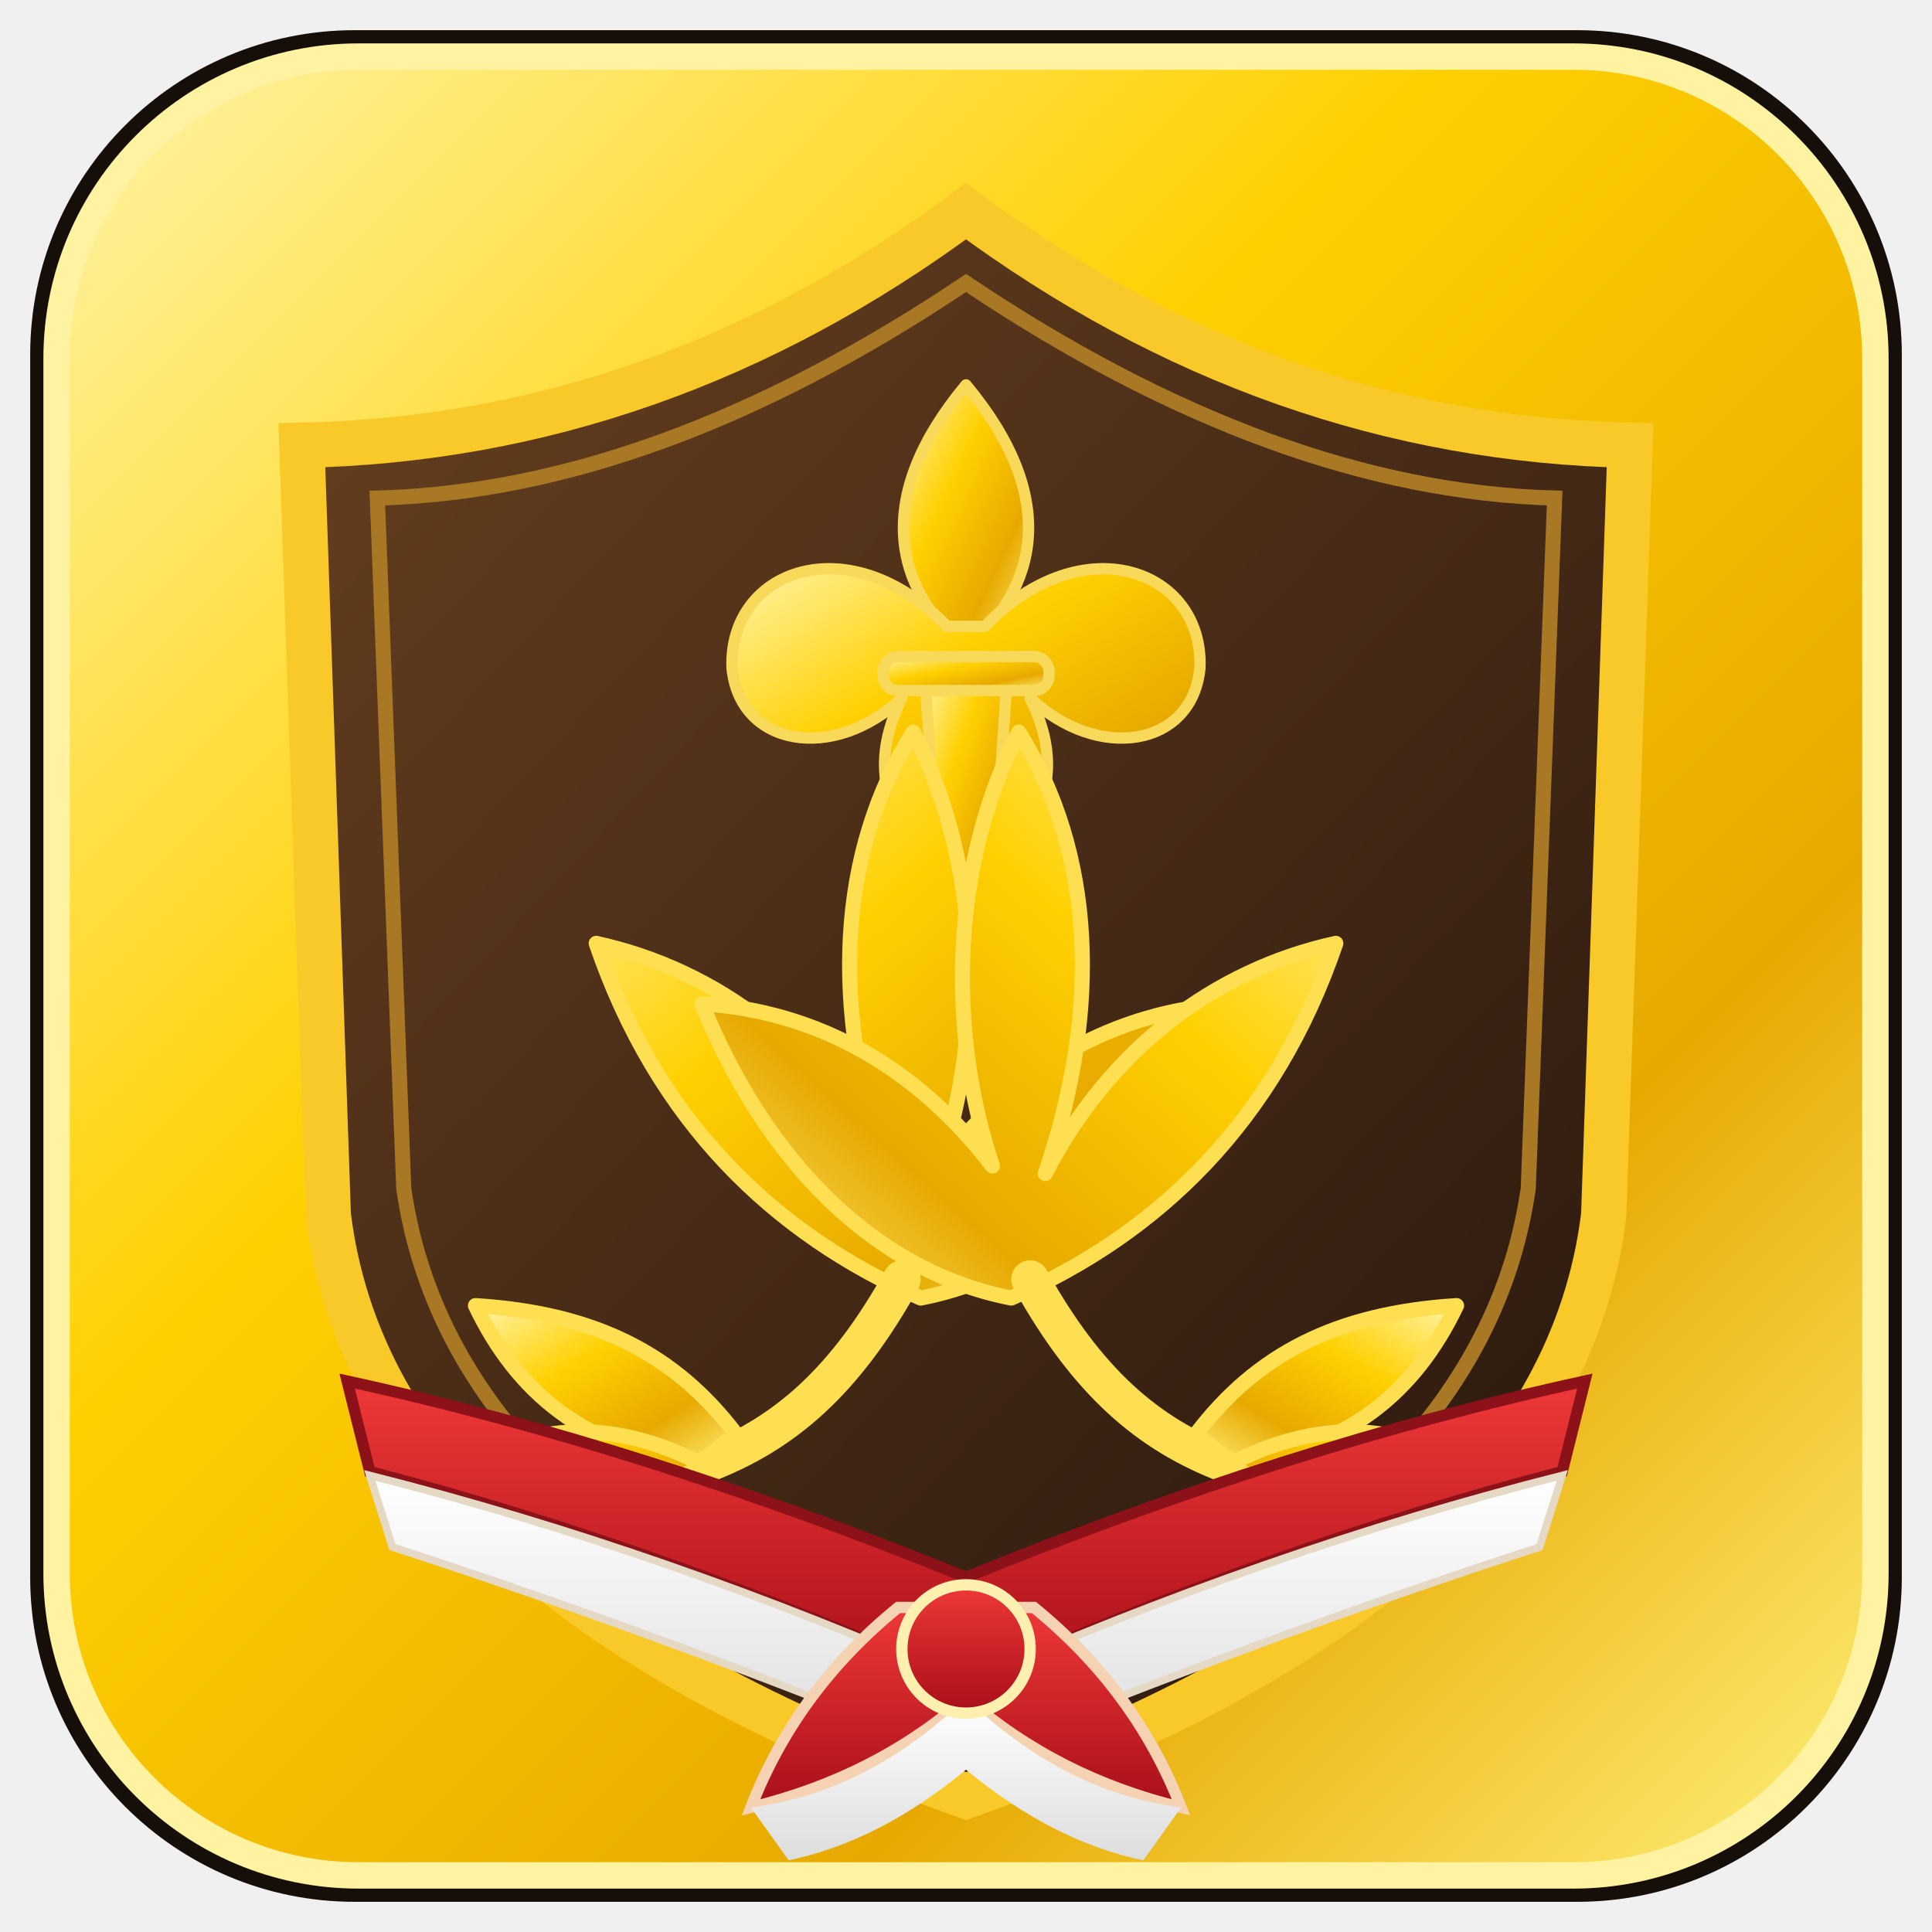
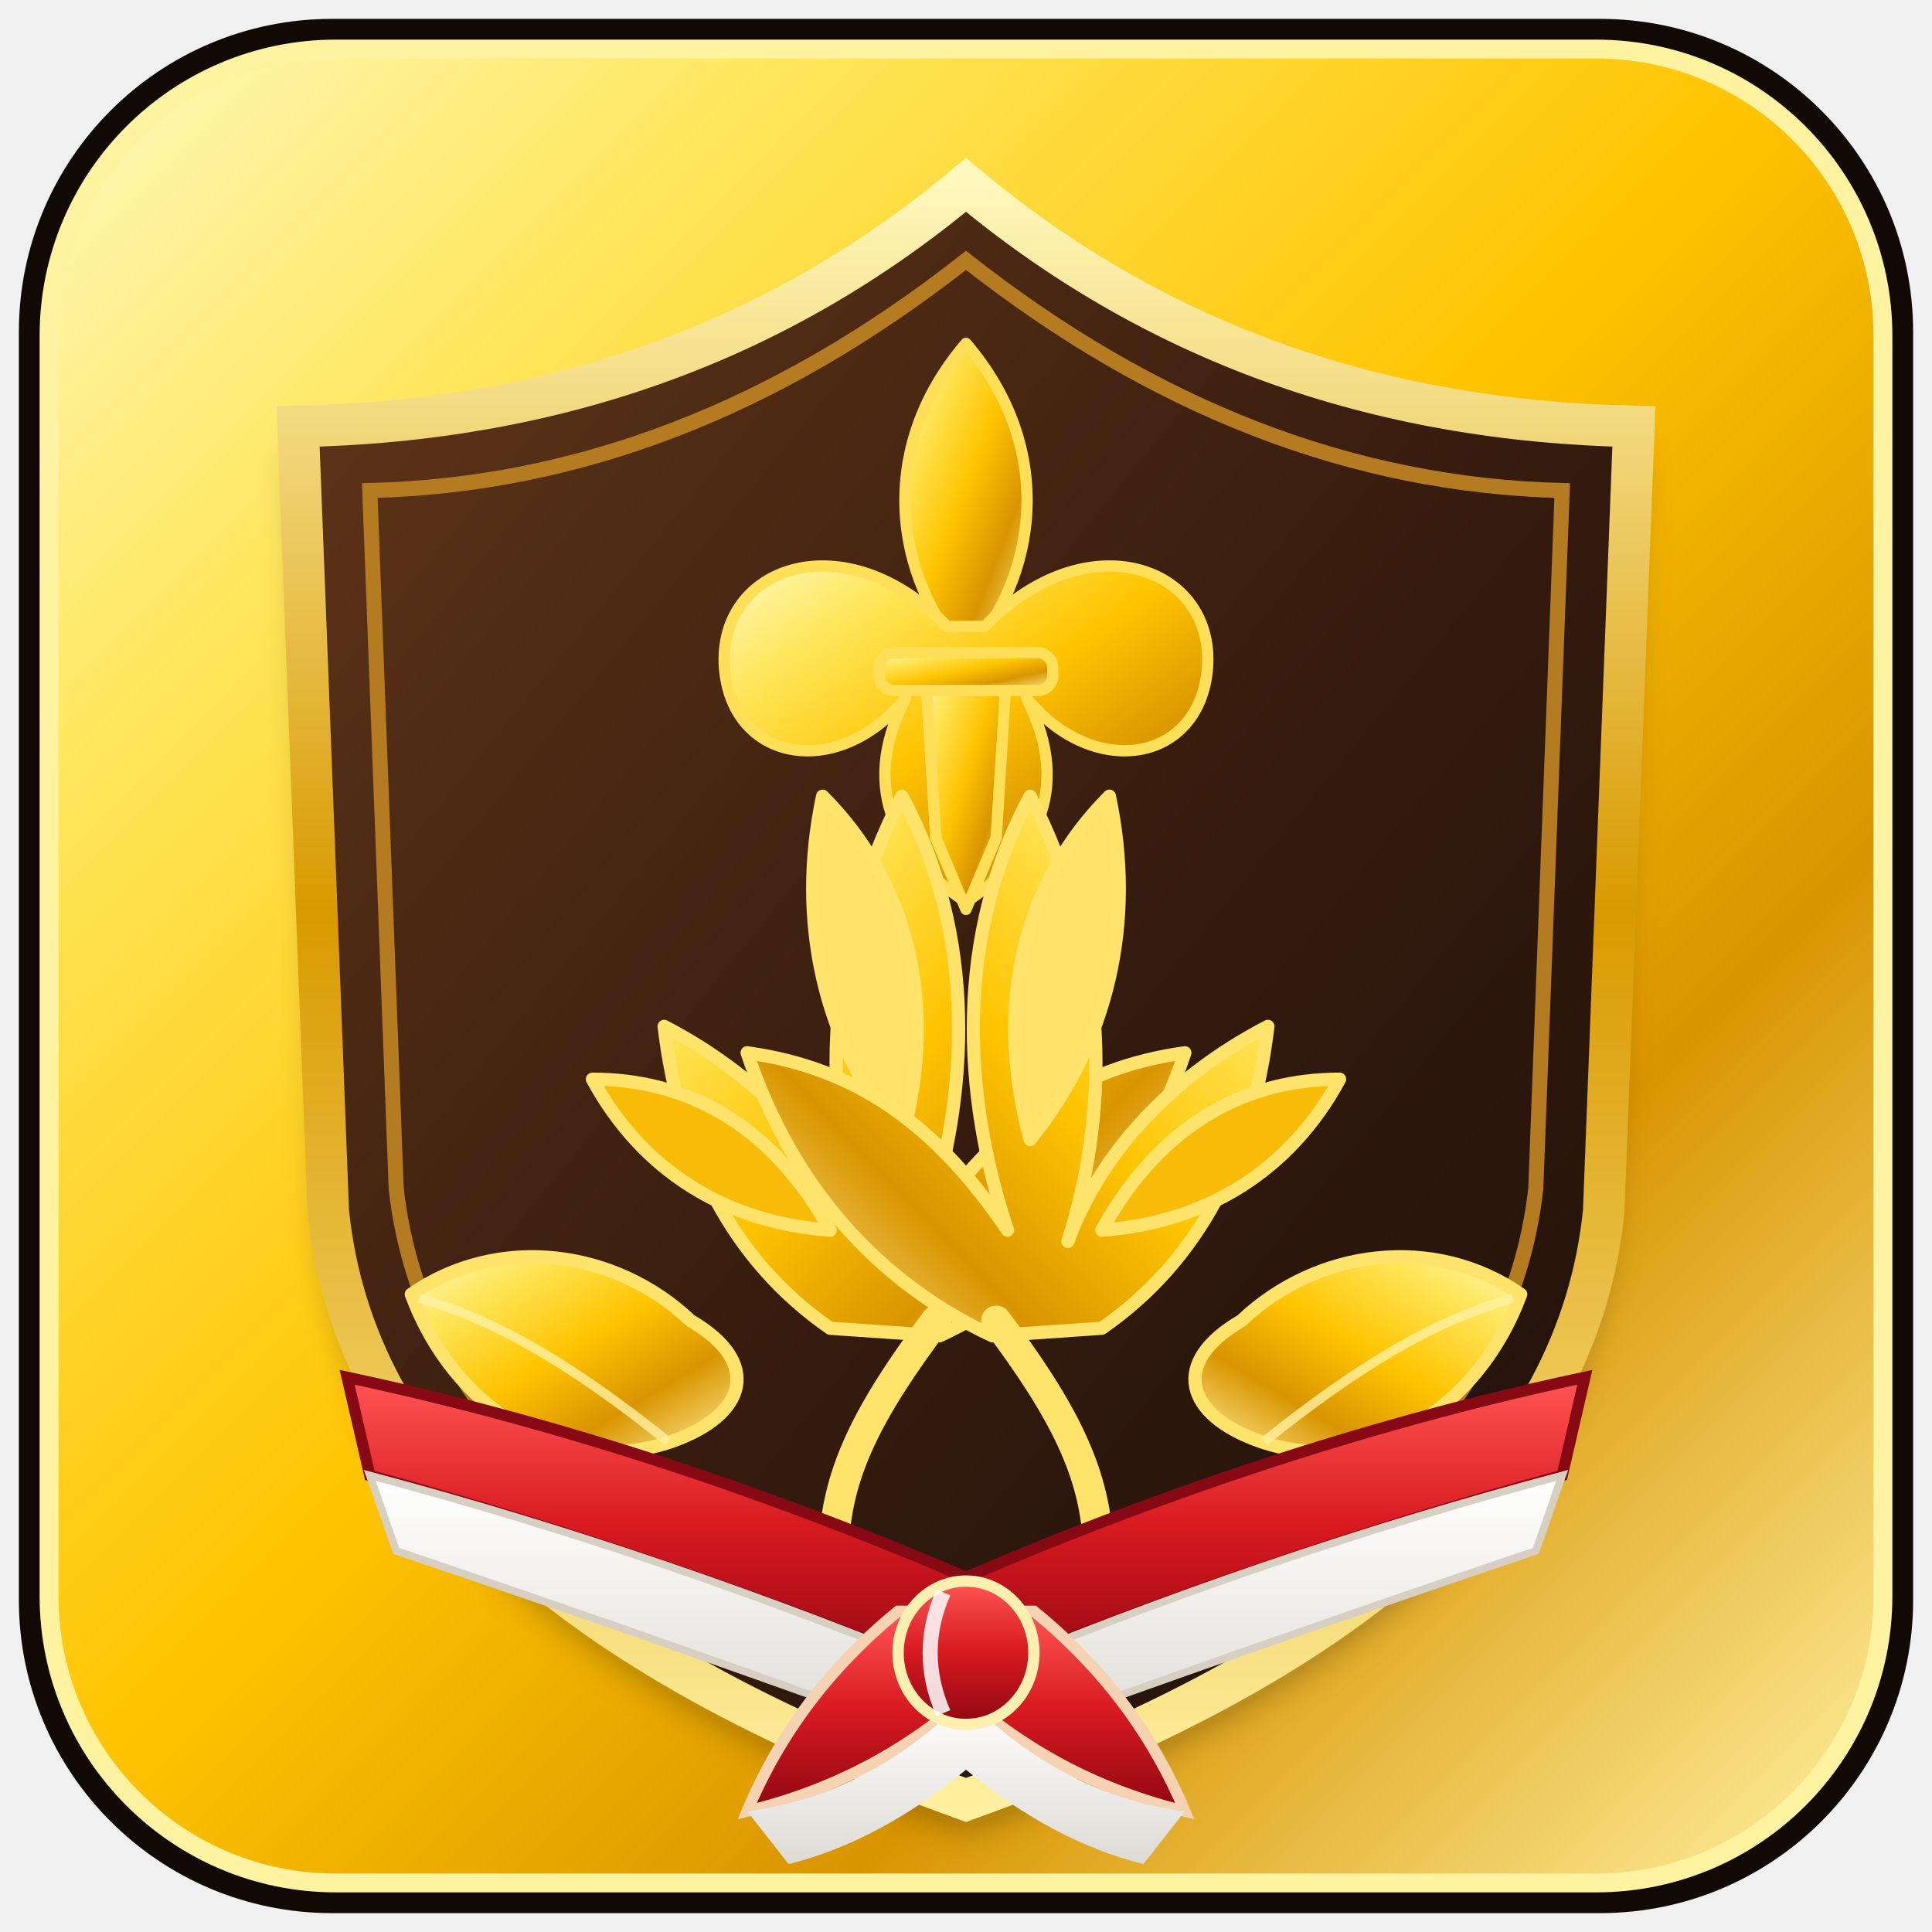
<svg xmlns="http://www.w3.org/2000/svg" viewBox="0 0 512 512">
  <defs>
    <linearGradient id="gold" x1="0" y1="0" x2="1" y2="1">
-       <stop stop-color="#fff4a8" />
-       <stop offset=".38" stop-color="#ffd000" />
-       <stop offset=".72" stop-color="#e7a900" />
-       <stop offset="1" stop-color="#fff07a" />
+       <stop stop-color="#fff9bd" />
+       <stop offset=".2" stop-color="#ffe65b" />
+       <stop offset=".48" stop-color="#ffc400" />
+       <stop offset=".72" stop-color="#d99500" />
+       <stop offset="1" stop-color="#fff0a0" />
    </linearGradient>
-     <linearGradient id="brown" x1="0" y1="0" x2="0.9" y2="1">
-       <stop stop-color="#68401f" />
-       <stop offset="1" stop-color="#28170e" />
+     <linearGradient id="goldEdge" x1="0" y1="0" x2="0" y2="1">
+       <stop stop-color="#fff8bd" />
+       <stop offset=".45" stop-color="#d99a00" />
+       <stop offset="1" stop-color="#fff0a0" />
+     </linearGradient>
+     <linearGradient id="brown" x1="0" y1="0" x2="1" y2="1">
+       <stop stop-color="#633719" />
+       <stop offset=".55" stop-color="#351b0e" />
+       <stop offset="1" stop-color="#1c100a" />
    </linearGradient>
    <linearGradient id="red" x1="0" y1="0" x2="0" y2="1">
-       <stop stop-color="#ef3838" />
-       <stop offset="1" stop-color="#a80f19" />
+       <stop stop-color="#ff5555" />
+       <stop offset=".5" stop-color="#d71920" />
+       <stop offset="1" stop-color="#8f0712" />
    </linearGradient>
    <linearGradient id="white" x1="0" y1="0" x2="0" y2="1">
      <stop stop-color="#fff" />
-       <stop offset="1" stop-color="#ddd" />
+       <stop offset="1" stop-color="#dedbd5" />
    </linearGradient>
-     <filter id="shadow" x="-30%" y="-30%" width="160%" height="160%">
-       <feGaussianBlur stdDeviation="7" />
+     <filter id="ds" x="-30%" y="-30%" width="160%" height="160%">
+       <feGaussianBlur stdDeviation="5" />
    </filter>
  </defs>
-   <rect x="8" y="8" width="496" height="496" rx="86" fill="#160e08" />
-   <rect x="15" y="15" width="482" height="482" rx="80" fill="url(#gold)" stroke="#fff2a0" stroke-width="7" />
-   <path d="M256 56 Q337 116 432 118 L425 322 Q413 420 256 476 Q99 420 87 322 L80 118 Q175 116 256 56Z" fill="url(#brown)" stroke="#f8c928" stroke-width="12" />
-   <path d="M256 75 Q338 130 412 132 L405 315 Q392 405 256 454 Q120 405 107 315 L100 132 Q174 130 256 75Z" fill="none" stroke="#a97825" stroke-width="4" />
-   <g fill="url(#gold)" stroke="#f8d95a" stroke-width="3" stroke-linejoin="round">
-     <path d="M256 102 C231 132 237 156 256 172 C275 156 281 132 256 102Z" />
-     <path d="M251 166 C225 139 193 151 194 177 C196 198 221 202 239 185 C228 207 238 224 256 230 C274 224 284 207 273 185 C291 202 316 198 318 177 C319 151 287 139 261 166Z" />
-     <path d="M245 178 L267 178 L264 222 L256 239 L248 222Z" />
-     <rect x="234" y="174" width="44" height="9" rx="4" />
+   <rect x="5" y="5" width="502" height="502" rx="83" fill="#100904" />
+   <rect x="13" y="13" width="486" height="486" rx="76" fill="url(#gold)" stroke="#fff2a1" stroke-width="5" />
+   <path d="M256 48 Q330 111 433 113 L425 321 Q415 420 256 477 Q97 420 87 321 L79 113 Q182 111 256 48Z" fill="#100804" opacity=".35" transform="translate(0 7)" filter="url(#ds)" />
+   <path d="M256 49 Q330 111 433 113 L425 321 Q415 420 256 477 Q97 420 87 321 L79 113 Q182 111 256 49Z" fill="url(#brown)" stroke="url(#goldEdge)" stroke-width="11" />
+   <path d="M256 69 Q331 128 414 130 L407 315 Q397 405 256 456 Q115 405 105 315 L98 130 Q181 128 256 69Z" fill="none" stroke="#b47b20" stroke-width="4" />
+   <g fill="url(#gold)" stroke="#ffdf58" stroke-width="3" stroke-linejoin="round">
+     <path d="M256 91 C232 119 237 153 256 174 C275 153 280 119 256 91Z" />
+     <path d="M251 166 C224 138 190 150 192 177 C194 202 222 207 240 185 C227 210 239 228 256 239 C273 228 285 210 272 185 C290 207 318 202 320 177 C322 150 288 138 261 166Z" />
+     <path d="M245 174 L267 174 L264 222 L256 241 L248 222Z" />
+     <rect x="233" y="173" width="46" height="10" rx="4" />
  </g>
-   <g fill="url(#gold)" stroke="#ffdf52" stroke-width="4" stroke-linejoin="round">
-     <g>
-       <path d="M244 344 C205 327 174 297 158 250 C190 257 218 278 235 311 C220 267 222 226 242 194 C260 229 261 273 249 309 C269 283 295 268 326 266 C309 308 280 337 244 344Z" />
-       <path d="M239 339 C224 366 208 380 187 388" fill="none" stroke-width="10" stroke-linecap="round" />
-       <path d="M185 388 C155 384 137 369 126 346 C158 348 179 359 195 380Z" />
-       <path d="M186 388 C161 405 137 408 113 396 C133 379 157 373 186 388Z" />
-       <path d="M187 388 C181 407 182 421 190 436" fill="none" stroke-width="7" stroke-linecap="round" />
+   <g fill="url(#gold)" stroke="#ffe36a" stroke-width="3.5" stroke-linejoin="round">
+     <g id="kitri">
+       <path d="M220 352 C194 334 180 306 176 272 C203 286 221 307 229 329 C217 291 219 250 239 211 C259 248 257 290 245 326 C264 298 285 283 314 279 C302 315 279 340 249 354Z" />
+       <path d="M220 326 C192 324 170 310 157 286 C181 286 204 297 220 326Z" fill="#f7bb08" />
+       <path d="M239 302 C218 276 211 244 218 211 C240 233 249 265 239 302Z" fill="#ffe16a" />
+       <path d="M248 350 C230 374 222 390 221 409" fill="none" stroke-width="8" stroke-linecap="round" />
+       <path d="M221 409 C199 414 181 408 166 394 C190 391 208 397 221 409Z" />
+       <path d="M221 409 C205 427 184 434 162 430 C177 411 198 405 221 409Z" />
+       <path d="M221 409 C232 419 243 423 256 422" fill="none" stroke-width="7" stroke-linecap="round" />
+       <path d="M183 350 C163 331 132 327 109 343 C120 373 149 392 178 382 C198 375 202 361 183 350Z" />
+       <path d="M111 344 C132 350 152 362 177 382" fill="none" stroke="#fff0a0" stroke-width="2.5" opacity=".8" />
    </g>
-     <g transform="translate(512 0) scale(-1 1)">
-       <path d="M244 344 C205 327 174 297 158 250 C190 257 218 278 235 311 C220 267 222 226 242 194 C260 229 261 273 249 309 C269 283 295 268 326 266 C309 308 280 337 244 344Z" />
-       <path d="M239 339 C224 366 208 380 187 388" fill="none" stroke-width="10" stroke-linecap="round" />
-       <path d="M185 388 C155 384 137 369 126 346 C158 348 179 359 195 380Z" />
-       <path d="M186 388 C161 405 137 408 113 396 C133 379 157 373 186 388Z" />
-       <path d="M187 388 C181 407 182 421 190 436" fill="none" stroke-width="7" stroke-linecap="round" />
-     </g>
+     <use href="#kitri" transform="translate(512 0) scale(-1 1)" />
  </g>
-   <path d="M92 366 Q170 383 256 418 Q342 383 420 366 L414 390 Q337 410 256 446 Q175 410 98 390Z" fill="url(#red)" stroke="#8c1118" stroke-width="3" />
-   <path d="M98 391 Q177 411 256 446 Q335 411 414 391 L408 410 Q334 434 256 466 Q178 434 104 410Z" fill="url(#white)" stroke="#e5d9c5" stroke-width="2" />
-   <path d="M238 426 Q211 448 199 479 Q232 471 256 450 Q280 471 313 479 Q301 448 274 426Z" fill="url(#red)" stroke="#f4d2b2" stroke-width="3" />
-   <path d="M199 479 Q230 475 256 450 Q282 475 313 479 L303 493 Q279 488 256 469 Q233 488 209 493Z" fill="url(#white)" />
-   <circle cx="256" cy="437" r="17" fill="url(#red)" stroke="#fff0b0" stroke-width="3" />
+   <path d="M92 365 Q172 382 256 418 Q340 382 420 365 L414 391 Q337 412 256 445 Q175 412 98 391Z" fill="url(#red)" stroke="#870914" stroke-width="3" />
+   <path d="M98 391 Q177 412 256 445 Q335 412 414 391 L407 411 Q333 436 256 464 Q179 436 105 411Z" fill="url(#white)" stroke="#d8cfc3" stroke-width="2" />
+   <path d="M238 427 Q211 449 198 480 Q231 472 256 450 Q281 472 314 480 Q301 449 274 427Z" fill="url(#red)" stroke="#f4d2b2" stroke-width="3" />
+   <path d="M198 480 Q230 476 256 450 Q282 476 314 480 L303 494 Q279 488 256 469 Q233 488 209 494Z" fill="url(#white)" />
+   <ellipse cx="256" cy="438" rx="18" ry="19" fill="url(#red)" stroke="#fff0b0" stroke-width="3" />
+   <path d="M250 422 Q243 438 250 454" fill="none" stroke="#fff" stroke-width="4" opacity=".85" />
</svg>
